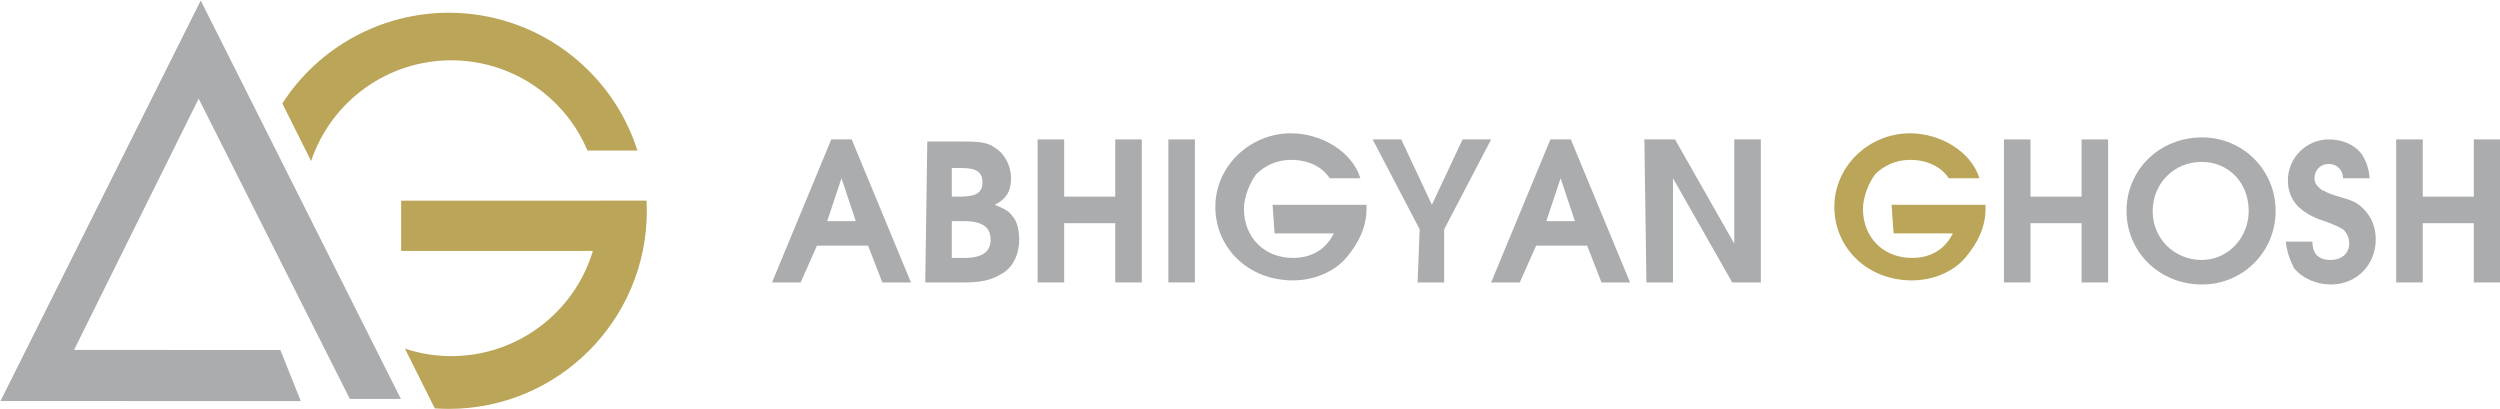
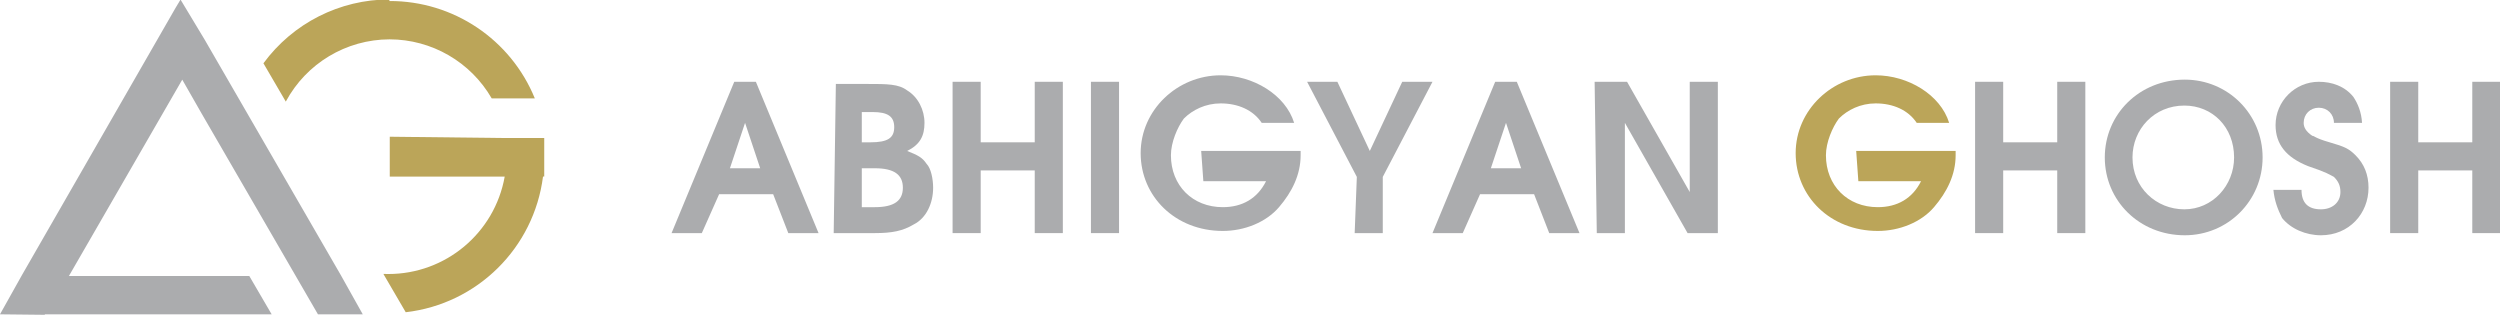
- <svg xmlns="http://www.w3.org/2000/svg" width="2492.891" height="407.655" viewBox="0 0 659.577 107.859" version="1.1" id="svg8">
+ <svg xmlns="http://www.w3.org/2000/svg" width="3190.276" height="400.769" viewBox="0 0 844.094 106.037" version="1.1" id="svg8">
  <defs id="defs2">
    <rect x="-26.757" y="141.323" width="1.021" height="0.187" id="rect839" />
    <rect x="-26.809" y="141.419" width="4.742" height="1.868" id="rect925" />
    <rect x="-27.498" y="140.109" width="139.483" height="55.155" id="rect871" />
  </defs>
-   <g id="layer1" transform="translate(146.3169,81.95441)">
+   <g id="layer1" transform="translate(150.5043,79.47502)">
    <g aria-label="AG" transform="matrix(21.26455,0,0,21.26455,631.9678,-2964.712)" id="text869" style="font-size:3.881px;line-height:1.25;font-family:sans-serif;letter-spacing:0px;word-spacing:0px;white-space:pre;shape-inside:url(#rect871);stroke-width:0.047">
      <g aria-label="AG" transform="matrix(25.34721,0,0,25.34721,653.4334,-3446.495)" id="text923" style="font-size:0.182px;line-height:1.25;font-family:sans-serif;letter-spacing:0px;word-spacing:0px;white-space:pre;shape-inside:url(#rect925);stroke-width:0.002">
-         <path id="path839" style="fill:#bba559;fill-opacity:1;fill-rule:evenodd;stroke:none;stroke-width:5;stroke-linecap:round" d="m -72.945,-127.75 a 197.5,197.5 0 0 0 -165.455,90.447 l 28.703,57.406 A 147.5,147.5 0 0 1 -69.92,-80.324 147.5,147.5 0 0 1 65.893,9.656 H 115.707 A 197.5,197.5 0 0 0 -72.43,-127.75 a 197.5,197.5 0 0 0 -0.516,0 z M 77.373,59.566 a 147.5,147.5 0 0 1 0.002,0.061 H -119.928 V 109.742 H 71.287 A 147.5,147.5 0 0 1 -69.92,214.654 147.5,147.5 0 0 1 -116.139,207.223 l 29.77,59.537 a 197.5,197.5 0 0 0 13.939,0.494 A 197.5,197.5 0 0 0 125.072,69.65 197.5,197.5 0 0 0 124.809,59.566 Z" transform="matrix(4.9088082e-4,0,0,4.9088082e-4,-26.96803,141.3887)" />
-         <path id="path862" style="fill:#abacae;fill-opacity:1;stroke:none;stroke-width:0px;stroke-linecap:butt;stroke-linejoin:miter;stroke-opacity:1" d="m -27.125,141.32 v 1e-5 l -0.098,0.196 -2.1e-5,2e-5 h 1.1e-5 l -5e-6,1e-5 h 0.013 l 0.134,4e-5 -0.01,-0.025 -0.101,-4e-5 0.061,-0.123 v -10e-6 l 0.074,0.147 0.025,1e-5 z" />
-         <g aria-label="ABHIGYAN GHOSH" transform="translate(-0.08835858,0.04800317)" id="text837" style="font-size:0.094px;line-height:1.25;font-family:sans-serif;letter-spacing:0px;word-spacing:0px;white-space:pre;shape-inside:url(#rect839);fill:#abacae;fill-opacity:1">
-           <path d="m -26.757,141.41 h 0.014 l 0.008,-0.018 h 0.025 l 0.007,0.018 h 0.014 l -0.029,-0.07 h -0.01 z m 0.027,-0.03 0.007,-0.021 0.007,0.021 z" style="font-style:normal;font-variant:normal;font-weight:600;font-stretch:normal;font-family:'URW Gothic L';-inkscape-font-specification:'URW Gothic L Semi-Bold';fill:#abacae;fill-opacity:1" id="path845" />
-           <path d="m -26.682,141.41 h 0.019 c 0.008,0 0.013,-0.001 0.018,-0.004 0.006,-0.003 0.009,-0.01 0.009,-0.017 0,-0.004 -0.001,-0.009 -0.003,-0.011 -0.002,-0.003 -0.004,-0.004 -0.009,-0.006 0.006,-0.003 0.008,-0.007 0.008,-0.013 0,-0.006 -0.003,-0.012 -0.008,-0.015 -0.004,-0.003 -0.009,-0.003 -0.019,-0.003 h -0.014 z m 0.013,-0.012 v -0.018 h 0.006 c 0.009,0 0.013,0.003 0.013,0.009 0,0.006 -0.004,0.009 -0.013,0.009 z m 0,-0.03 v -0.014 h 0.005 c 0.007,0 0.01,0.002 0.01,0.007 0,0.005 -0.003,0.007 -0.011,0.007 z" style="font-style:normal;font-variant:normal;font-weight:600;font-stretch:normal;font-family:'URW Gothic L';-inkscape-font-specification:'URW Gothic L Semi-Bold';fill:#abacae;fill-opacity:1" id="path847" />
-           <path d="m -26.627,141.41 h 0.013 v -0.029 h 0.025 v 0.029 h 0.013 v -0.07 h -0.013 v 0.028 h -0.025 v -0.028 h -0.013 z" style="font-style:normal;font-variant:normal;font-weight:600;font-stretch:normal;font-family:'URW Gothic L';-inkscape-font-specification:'URW Gothic L Semi-Bold';fill:#abacae;fill-opacity:1" id="path849" />
-           <path d="m -26.563,141.41 h 0.013 v -0.07 h -0.013 z" style="font-style:normal;font-variant:normal;font-weight:600;font-stretch:normal;font-family:'URW Gothic L';-inkscape-font-specification:'URW Gothic L Semi-Bold';fill:#abacae;fill-opacity:1" id="path851" />
-           <path d="m -26.511,141.386 h 0.029 c -0.004,0.008 -0.011,0.012 -0.02,0.012 -0.014,0 -0.024,-0.01 -0.024,-0.024 0,-0.006 0.003,-0.013 0.006,-0.017 0.004,-0.004 0.01,-0.007 0.017,-0.007 0.008,0 0.015,0.003 0.019,0.009 h 0.015 c -0.004,-0.013 -0.019,-0.022 -0.034,-0.022 -0.02,0 -0.037,0.016 -0.037,0.036 0,0.02 0.016,0.036 0.038,0.036 0.01,0 0.02,-0.004 0.026,-0.011 0.006,-0.007 0.01,-0.015 0.01,-0.024 v -0.002 h -0.046 z" style="font-style:normal;font-variant:normal;font-weight:600;font-stretch:normal;font-family:'URW Gothic L';-inkscape-font-specification:'URW Gothic L Semi-Bold';fill:#abacae;fill-opacity:1" id="path853" />
-           <path d="m -26.441,141.41 h 0.013 v -0.026 l 0.023,-0.044 h -0.014 l -0.015,0.032 -0.015,-0.032 h -0.014 l 0.023,0.044 z" style="font-style:normal;font-variant:normal;font-weight:600;font-stretch:normal;font-family:'URW Gothic L';-inkscape-font-specification:'URW Gothic L Semi-Bold';fill:#abacae;fill-opacity:1" id="path855" />
-           <path d="m -26.405,141.41 h 0.014 l 0.008,-0.018 h 0.025 l 0.007,0.018 h 0.014 l -0.029,-0.07 h -0.01 z m 0.027,-0.03 0.007,-0.021 0.007,0.021 z" style="font-style:normal;font-variant:normal;font-weight:600;font-stretch:normal;font-family:'URW Gothic L';-inkscape-font-specification:'URW Gothic L Semi-Bold';fill:#abacae;fill-opacity:1" id="path857" />
-           <path d="m -26.329,141.41 h 0.013 v -0.051 l 0.029,0.051 h 0.014 v -0.07 h -0.013 v 0.051 l -0.029,-0.051 h -0.015 z" style="font-style:normal;font-variant:normal;font-weight:600;font-stretch:normal;font-family:'URW Gothic L';-inkscape-font-specification:'URW Gothic L Semi-Bold';fill:#abacae;fill-opacity:1" id="path859" />
-           <path d="m -26.208,141.386 h 0.029 c -0.004,0.008 -0.011,0.012 -0.02,0.012 -0.014,0 -0.024,-0.01 -0.024,-0.024 0,-0.006 0.003,-0.013 0.006,-0.017 0.004,-0.004 0.01,-0.007 0.017,-0.007 0.008,0 0.015,0.003 0.019,0.009 h 0.015 c -0.004,-0.013 -0.019,-0.022 -0.034,-0.022 -0.02,0 -0.037,0.016 -0.037,0.036 0,0.02 0.016,0.036 0.038,0.036 0.01,0 0.02,-0.004 0.026,-0.011 0.006,-0.007 0.01,-0.015 0.01,-0.024 v -0.002 h -0.046 z" style="font-style:normal;font-variant:normal;font-weight:600;font-stretch:normal;font-family:'URW Gothic L';-inkscape-font-specification:'URW Gothic L Semi-Bold';fill:#bba559;fill-opacity:1" id="path861" />
-           <path d="m -26.154,141.41 h 0.013 v -0.029 h 0.025 v 0.029 h 0.013 v -0.07 h -0.013 v 0.028 h -0.025 v -0.028 h -0.013 z" style="font-style:normal;font-variant:normal;font-weight:600;font-stretch:normal;font-family:'URW Gothic L';-inkscape-font-specification:'URW Gothic L Semi-Bold';fill:#abacae;fill-opacity:1" id="path863" />
-           <path d="m -26.057,141.339 c -0.021,0 -0.037,0.016 -0.037,0.036 0,0.02 0.016,0.036 0.037,0.036 0.02,0 0.036,-0.016 0.036,-0.036 0,-0.02 -0.016,-0.036 -0.036,-0.036 z m -1.89e-4,0.012 c 0.013,0 0.023,0.01 0.023,0.024 0,0.013 -0.01,0.024 -0.023,0.024 -0.013,0 -0.024,-0.01 -0.024,-0.024 0,-0.013 0.01,-0.024 0.024,-0.024 z" style="font-style:normal;font-variant:normal;font-weight:600;font-stretch:normal;font-family:'URW Gothic L';-inkscape-font-specification:'URW Gothic L Semi-Bold';fill:#abacae;fill-opacity:1" id="path865" />
-           <path d="m -26.016,141.39 c 4.71e-4,0.005 0.002,0.009 0.004,0.013 0.004,0.005 0.011,0.008 0.018,0.008 0.013,0 0.022,-0.01 0.022,-0.022 0,-0.006 -0.002,-0.011 -0.006,-0.015 -0.003,-0.003 -0.005,-0.004 -0.012,-0.006 -0.007,-0.002 -0.007,-0.003 -0.008,-0.003 -0.003,-0.002 -0.004,-0.004 -0.004,-0.006 0,-0.004 0.003,-0.007 0.007,-0.007 0.004,0 0.007,0.003 0.007,0.007 h 0.013 c -2.83e-4,-0.005 -0.002,-0.009 -0.004,-0.012 -0.004,-0.005 -0.01,-0.007 -0.016,-0.007 -0.011,0 -0.02,0.009 -0.02,0.02 0,0.009 0.005,0.015 0.015,0.019 0.009,0.003 0.01,0.004 0.012,0.005 0.002,0.002 0.003,0.004 0.003,0.007 0,0.005 -0.004,0.008 -0.009,0.008 -0.006,0 -0.009,-0.003 -0.009,-0.009 z" style="font-style:normal;font-variant:normal;font-weight:600;font-stretch:normal;font-family:'URW Gothic L';-inkscape-font-specification:'URW Gothic L Semi-Bold';fill:#abacae;fill-opacity:1" id="path867" />
-           <path d="m -25.962,141.41 h 0.013 v -0.029 h 0.025 v 0.029 h 0.013 v -0.07 h -0.013 v 0.028 h -0.025 v -0.028 h -0.013 z" style="font-style:normal;font-variant:normal;font-weight:600;font-stretch:normal;font-family:'URW Gothic L';-inkscape-font-specification:'URW Gothic L Semi-Bold';fill:#abacae;fill-opacity:1" id="path869" />
+         <g aria-label="ABHIGYAN GHOSH" transform="matrix(1.354154,0,0,1.354154,9.422754,-50.02054)" id="text837" style="font-size:0.094px;line-height:1.25;font-family:sans-serif;letter-spacing:0px;word-spacing:0px;white-space:pre;shape-inside:url(#rect839);fill:#abacae;fill-opacity:1;stroke-width:0.001">
+           <path d="m -26.757,141.41 h 0.014 l 0.008,-0.018 h 0.025 l 0.007,0.018 h 0.014 l -0.029,-0.07 h -0.01 z m 0.027,-0.03 0.007,-0.021 0.007,0.021 z" style="font-style:normal;font-variant:normal;font-weight:600;font-stretch:normal;font-family:'URW Gothic L';-inkscape-font-specification:'URW Gothic L Semi-Bold';fill:#abacae;fill-opacity:1;stroke-width:0.001" id="path845" />
+           <path d="m -26.682,141.41 h 0.019 c 0.008,0 0.013,-0.001 0.018,-0.004 0.006,-0.003 0.009,-0.01 0.009,-0.017 0,-0.004 -0.001,-0.009 -0.003,-0.011 -0.002,-0.003 -0.004,-0.004 -0.009,-0.006 0.006,-0.003 0.008,-0.007 0.008,-0.013 0,-0.006 -0.003,-0.012 -0.008,-0.015 -0.004,-0.003 -0.009,-0.003 -0.019,-0.003 h -0.014 z m 0.013,-0.012 v -0.018 h 0.006 c 0.009,0 0.013,0.003 0.013,0.009 0,0.006 -0.004,0.009 -0.013,0.009 z m 0,-0.03 v -0.014 h 0.005 c 0.007,0 0.01,0.002 0.01,0.007 0,0.005 -0.003,0.007 -0.011,0.007 z" style="font-style:normal;font-variant:normal;font-weight:600;font-stretch:normal;font-family:'URW Gothic L';-inkscape-font-specification:'URW Gothic L Semi-Bold';fill:#abacae;fill-opacity:1;stroke-width:0.001" id="path847" />
+           <path d="m -26.627,141.41 h 0.013 v -0.029 h 0.025 v 0.029 h 0.013 v -0.07 h -0.013 v 0.028 h -0.025 v -0.028 h -0.013 z" style="font-style:normal;font-variant:normal;font-weight:600;font-stretch:normal;font-family:'URW Gothic L';-inkscape-font-specification:'URW Gothic L Semi-Bold';fill:#abacae;fill-opacity:1;stroke-width:0.001" id="path849" />
+           <path d="m -26.563,141.41 h 0.013 v -0.07 h -0.013 z" style="font-style:normal;font-variant:normal;font-weight:600;font-stretch:normal;font-family:'URW Gothic L';-inkscape-font-specification:'URW Gothic L Semi-Bold';fill:#abacae;fill-opacity:1;stroke-width:0.001" id="path851" />
+           <path d="m -26.511,141.386 h 0.029 c -0.004,0.008 -0.011,0.012 -0.02,0.012 -0.014,0 -0.024,-0.01 -0.024,-0.024 0,-0.006 0.003,-0.013 0.006,-0.017 0.004,-0.004 0.01,-0.007 0.017,-0.007 0.008,0 0.015,0.003 0.019,0.009 h 0.015 c -0.004,-0.013 -0.019,-0.022 -0.034,-0.022 -0.02,0 -0.037,0.016 -0.037,0.036 0,0.02 0.016,0.036 0.038,0.036 0.01,0 0.02,-0.004 0.026,-0.011 0.006,-0.007 0.01,-0.015 0.01,-0.024 v -0.002 h -0.046 z" style="font-style:normal;font-variant:normal;font-weight:600;font-stretch:normal;font-family:'URW Gothic L';-inkscape-font-specification:'URW Gothic L Semi-Bold';fill:#abacae;fill-opacity:1;stroke-width:0.001" id="path853" />
+           <path d="m -26.441,141.41 h 0.013 v -0.026 l 0.023,-0.044 h -0.014 l -0.015,0.032 -0.015,-0.032 h -0.014 l 0.023,0.044 z" style="font-style:normal;font-variant:normal;font-weight:600;font-stretch:normal;font-family:'URW Gothic L';-inkscape-font-specification:'URW Gothic L Semi-Bold';fill:#abacae;fill-opacity:1;stroke-width:0.001" id="path855" />
+           <path d="m -26.405,141.41 h 0.014 l 0.008,-0.018 h 0.025 l 0.007,0.018 h 0.014 l -0.029,-0.07 h -0.01 z m 0.027,-0.03 0.007,-0.021 0.007,0.021 z" style="font-style:normal;font-variant:normal;font-weight:600;font-stretch:normal;font-family:'URW Gothic L';-inkscape-font-specification:'URW Gothic L Semi-Bold';fill:#abacae;fill-opacity:1;stroke-width:0.001" id="path857" />
+           <path d="m -26.329,141.41 h 0.013 v -0.051 l 0.029,0.051 h 0.014 v -0.07 h -0.013 v 0.051 l -0.029,-0.051 h -0.015 z" style="font-style:normal;font-variant:normal;font-weight:600;font-stretch:normal;font-family:'URW Gothic L';-inkscape-font-specification:'URW Gothic L Semi-Bold';fill:#abacae;fill-opacity:1;stroke-width:0.001" id="path859" />
+           <path d="m -26.208,141.386 h 0.029 c -0.004,0.008 -0.011,0.012 -0.02,0.012 -0.014,0 -0.024,-0.01 -0.024,-0.024 0,-0.006 0.003,-0.013 0.006,-0.017 0.004,-0.004 0.01,-0.007 0.017,-0.007 0.008,0 0.015,0.003 0.019,0.009 h 0.015 c -0.004,-0.013 -0.019,-0.022 -0.034,-0.022 -0.02,0 -0.037,0.016 -0.037,0.036 0,0.02 0.016,0.036 0.038,0.036 0.01,0 0.02,-0.004 0.026,-0.011 0.006,-0.007 0.01,-0.015 0.01,-0.024 v -0.002 h -0.046 z" style="font-style:normal;font-variant:normal;font-weight:600;font-stretch:normal;font-family:'URW Gothic L';-inkscape-font-specification:'URW Gothic L Semi-Bold';fill:#bba559;fill-opacity:1;stroke-width:0.001" id="path861" />
+           <path d="m -26.154,141.41 h 0.013 v -0.029 h 0.025 v 0.029 h 0.013 v -0.07 h -0.013 v 0.028 h -0.025 v -0.028 h -0.013 z" style="font-style:normal;font-variant:normal;font-weight:600;font-stretch:normal;font-family:'URW Gothic L';-inkscape-font-specification:'URW Gothic L Semi-Bold';fill:#abacae;fill-opacity:1;stroke-width:0.001" id="path863" />
+           <path d="m -26.057,141.339 c -0.021,0 -0.037,0.016 -0.037,0.036 0,0.02 0.016,0.036 0.037,0.036 0.02,0 0.036,-0.016 0.036,-0.036 0,-0.02 -0.016,-0.036 -0.036,-0.036 z m -1.89e-4,0.012 c 0.013,0 0.023,0.01 0.023,0.024 0,0.013 -0.01,0.024 -0.023,0.024 -0.013,0 -0.024,-0.01 -0.024,-0.024 0,-0.013 0.01,-0.024 0.024,-0.024 z" style="font-style:normal;font-variant:normal;font-weight:600;font-stretch:normal;font-family:'URW Gothic L';-inkscape-font-specification:'URW Gothic L Semi-Bold';fill:#abacae;fill-opacity:1;stroke-width:0.001" id="path865" />
+           <path d="m -26.016,141.39 c 4.71e-4,0.005 0.002,0.009 0.004,0.013 0.004,0.005 0.011,0.008 0.018,0.008 0.013,0 0.022,-0.01 0.022,-0.022 0,-0.006 -0.002,-0.011 -0.006,-0.015 -0.003,-0.003 -0.005,-0.004 -0.012,-0.006 -0.007,-0.002 -0.007,-0.003 -0.008,-0.003 -0.003,-0.002 -0.004,-0.004 -0.004,-0.006 0,-0.004 0.003,-0.007 0.007,-0.007 0.004,0 0.007,0.003 0.007,0.007 h 0.013 c -2.83e-4,-0.005 -0.002,-0.009 -0.004,-0.012 -0.004,-0.005 -0.01,-0.007 -0.016,-0.007 -0.011,0 -0.02,0.009 -0.02,0.02 0,0.009 0.005,0.015 0.015,0.019 0.009,0.003 0.01,0.004 0.012,0.005 0.002,0.002 0.003,0.004 0.003,0.007 0,0.005 -0.004,0.008 -0.009,0.008 -0.006,0 -0.009,-0.003 -0.009,-0.009 z" style="font-style:normal;font-variant:normal;font-weight:600;font-stretch:normal;font-family:'URW Gothic L';-inkscape-font-specification:'URW Gothic L Semi-Bold';fill:#abacae;fill-opacity:1;stroke-width:0.001" id="path867" />
+           <path d="m -25.962,141.41 h 0.013 v -0.029 h 0.025 v 0.029 h 0.013 v -0.07 h -0.013 v 0.028 h -0.025 v -0.028 h -0.013 z" style="font-style:normal;font-variant:normal;font-weight:600;font-stretch:normal;font-family:'URW Gothic L';-inkscape-font-specification:'URW Gothic L Semi-Bold';fill:#abacae;fill-opacity:1;stroke-width:0.001" id="path869" />
        </g>
+         <path id="path897" style="opacity:1;fill:#bba559;fill-opacity:1;fill-rule:evenodd;stroke-width:0;stroke-linecap:round" d="m -26.987,141.324 a 0.098,0.098 0 0 0 -0.079,0.04 l 0.014,0.024 a 0.074,0.074 0 0 1 0.065,-0.039 0.074,0.074 0 0 1 0.064,0.037 h 0.027 a 0.098,0.098 0 0 0 -0.091,-0.061 0.098,0.098 0 0 0 -1.31e-4,0 z m 1.31e-4,0.086 v 0.025 h 0.072 a 0.074,0.074 0 0 1 -0.073,0.061 0.074,0.074 0 0 1 -0.003,-6e-5 l 0.014,0.024 a 0.098,0.098 0 0 0 0.086,-0.085 h 7.65e-4 v -0.012 a 0.098,0.098 0 0 0 0,-1.3e-4 v -0.012 h -7.65e-4 -0.025 z" />
+         <path id="path899" style="opacity:1;fill:#abacae;fill-opacity:1;fill-rule:evenodd;stroke-width:0;stroke-linecap:round" d="m -27.118,141.324 -2.9e-5,2.5e-4 -0.003,0.005 -0.096,0.167 h -5e-6 l -0.014,0.025 0.028,3.1e-4 1.78e-4,-3.1e-4 h 0.142 l -0.014,-0.024 h -0.113 l 0.071,-0.123 0.012,0.021 0.073,0.126 h 6.7e-5 0.028 4e-6 l -0.014,-0.025 h -9e-6 l -0.085,-0.147 h 2e-6 z" />
      </g>
    </g>
  </g>
</svg>
